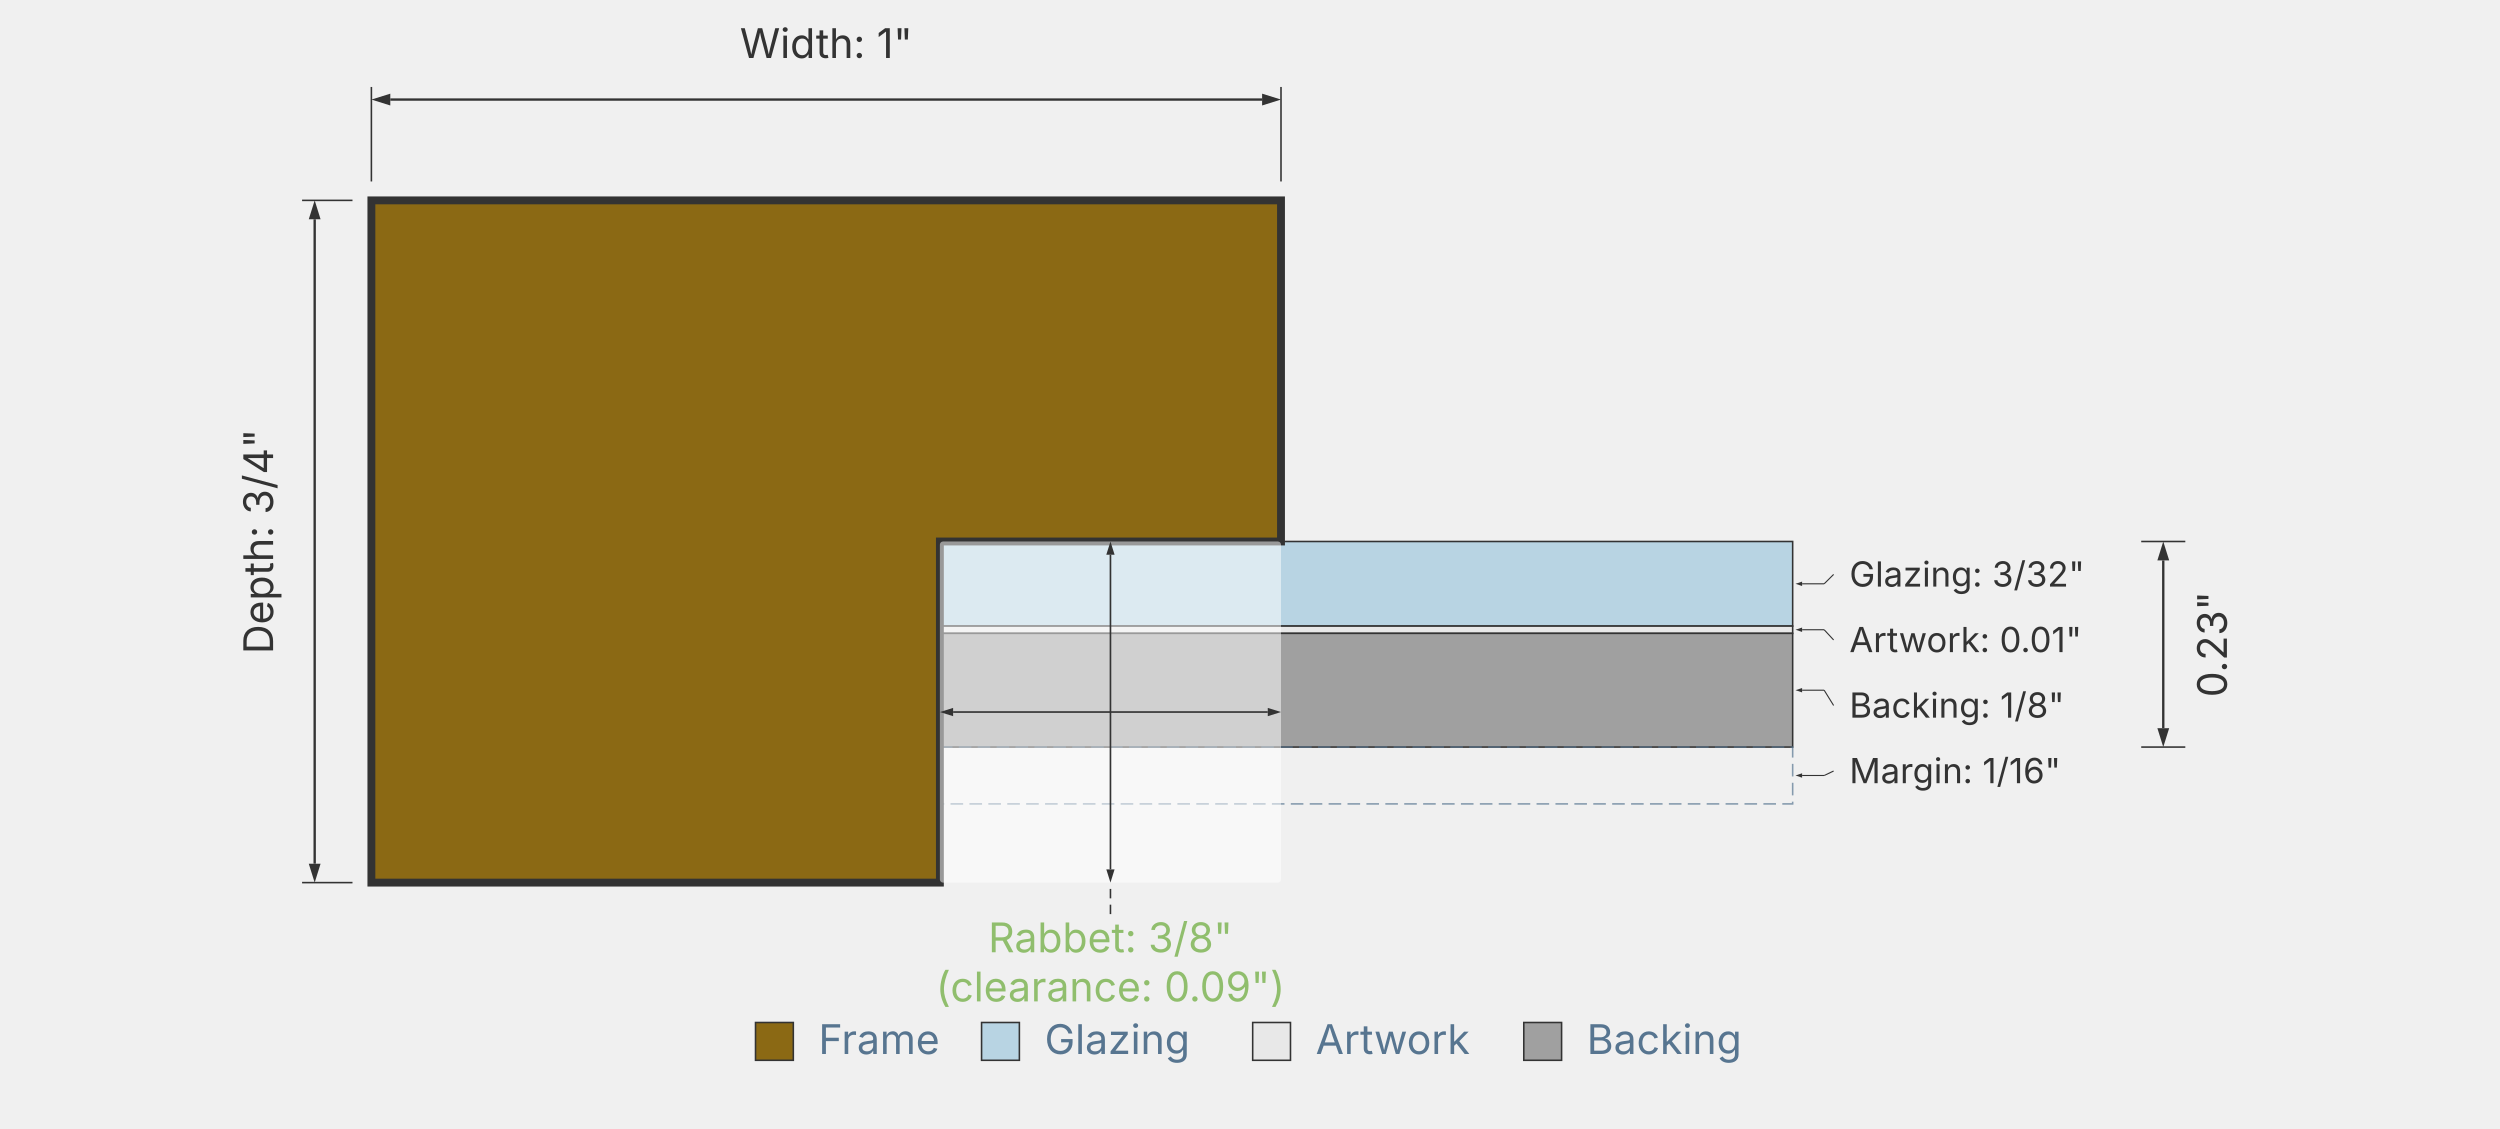
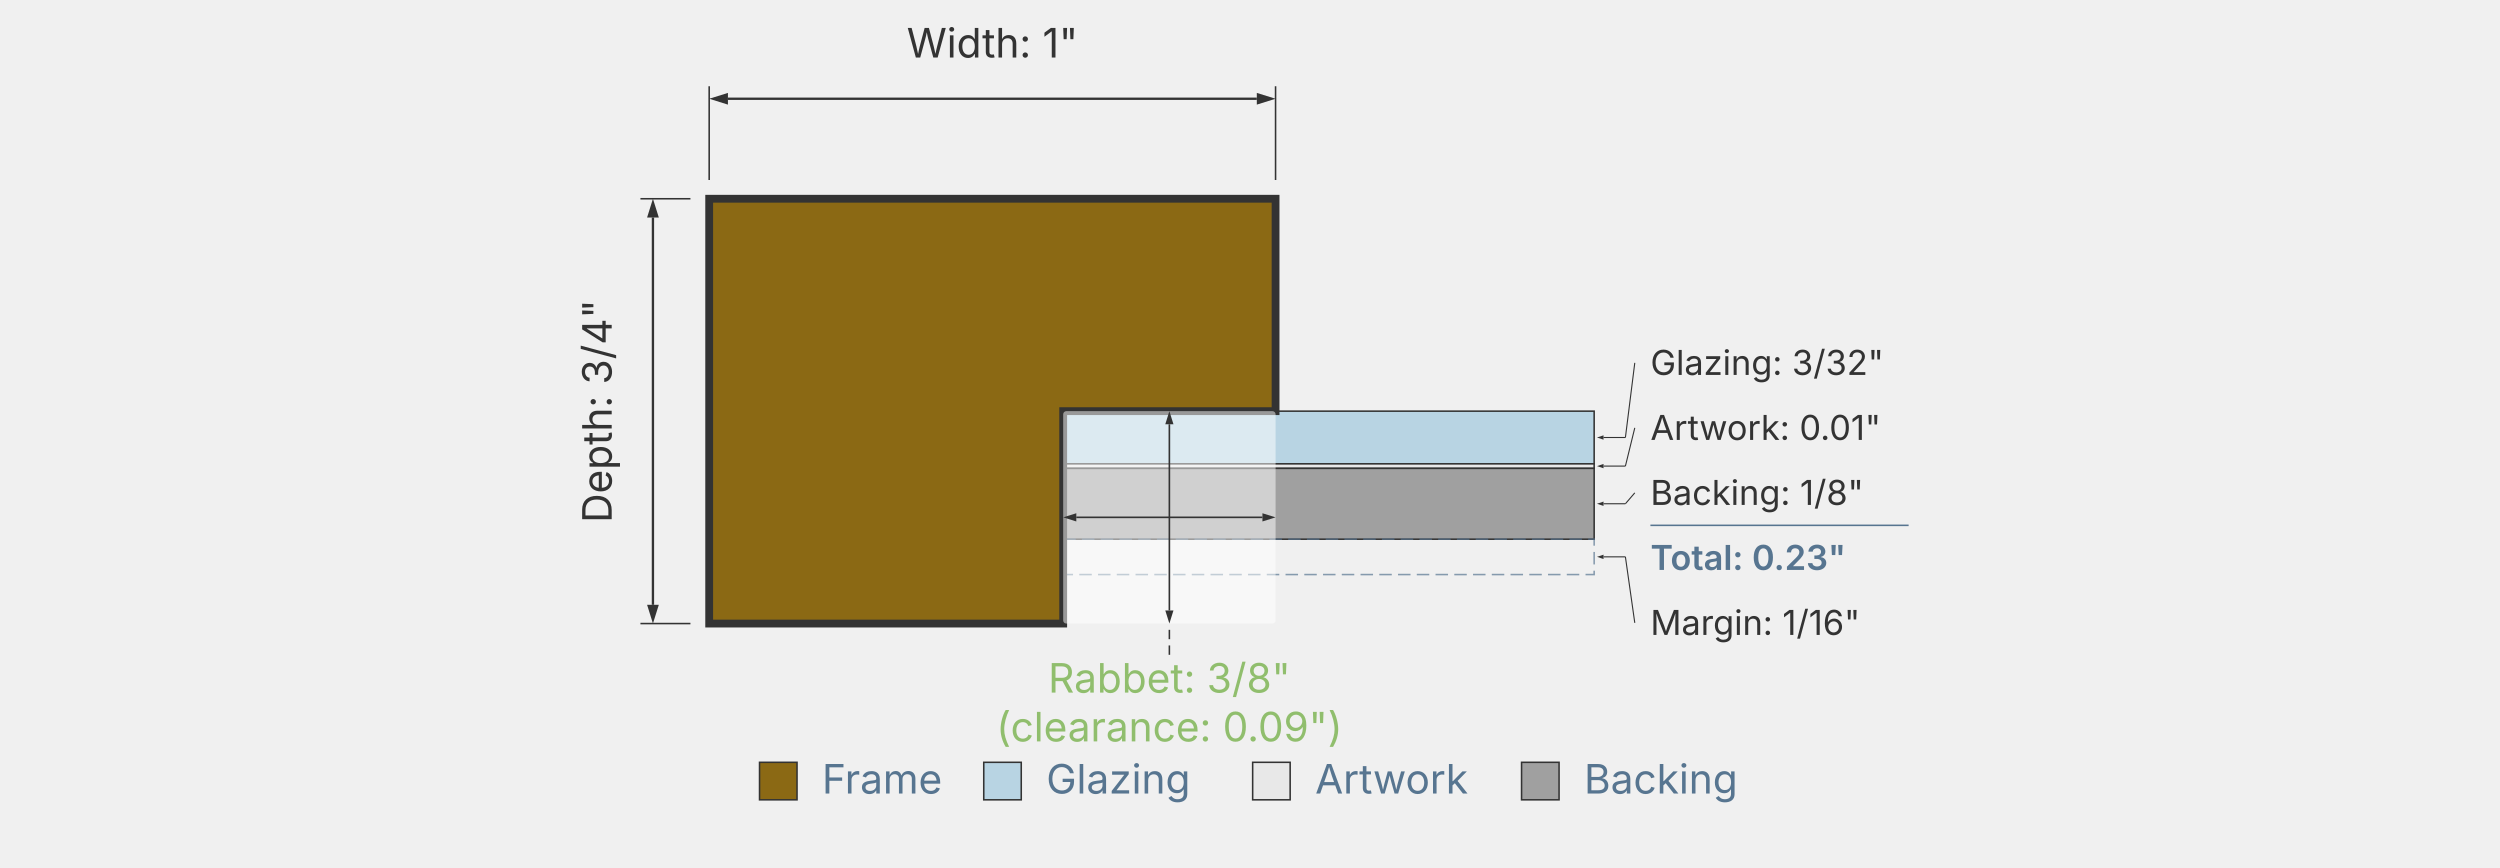
- <svg xmlns="http://www.w3.org/2000/svg" viewBox="3.25 112.93 793.50 358.13">
-   <g id="section-content" transform="translate(3.25, 0)">
+ <svg xmlns="http://www.w3.org/2000/svg" viewBox="0.00 153.23 800.00 277.53">
+   <g id="section-content" transform="translate(0.00, 0)">
    <g id="section-geometry">
-       <rect x="298.32" y="284.80" width="270.67" height="26.85" stroke="#333333" stroke-width="0.5" fill="#B8D4E3" />
-       <rect x="298.32" y="311.65" width="270.67" height="2.31" stroke="#333333" stroke-width="0.5" fill="#E8E8E8" />
-       <rect x="298.32" y="313.96" width="270.67" height="36.09" stroke="#333333" stroke-width="0.5" fill="#A0A0A0" />
-       <rect x="298.32" y="350.05" width="270.67" height="18.04" stroke="#577590" stroke-width="0.5" stroke-dasharray="4,2" fill="none" opacity="0.7" />
-       <polygon points="117.88,176.53 406.59,176.53 406.59,284.80 298.32,284.80 298.32,393.07 117.88,393.07" stroke="#333333" stroke-width="2.5" fill="#8B6914" />
+       <rect x="340.22" y="284.80" width="169.91" height="16.86" stroke="#333333" stroke-width="0.5" fill="#B8D4E3" />
+       <rect x="340.22" y="301.66" width="169.91" height="1.45" stroke="#333333" stroke-width="0.5" fill="#E8E8E8" />
+       <rect x="340.22" y="303.11" width="169.91" height="22.66" stroke="#333333" stroke-width="0.5" fill="#A0A0A0" />
+       <rect x="340.22" y="325.76" width="169.91" height="11.33" stroke="#577590" stroke-width="0.5" stroke-dasharray="4,2" fill="none" opacity="0.7" />
+       <polygon points="226.94,216.83 408.18,216.83 408.18,284.80 340.22,284.80 340.22,352.77 226.94,352.77" stroke="#333333" stroke-width="2.5" fill="#8B6914" />
    </g>
    <g id="section-dimensions">
-       <line x1="111.88" y1="176.53" x2="95.88" y2="176.53" stroke="#333333" stroke-width="0.5" />
-       <line x1="111.88" y1="393.07" x2="95.88" y2="393.07" stroke="#333333" stroke-width="0.5" />
-       <polygon points="99.88,176.53 98.00,182.53 101.75,182.53" fill="#333333" data-arrow="true" />
-       <line x1="99.88" y1="182.53" x2="99.88" y2="387.07" stroke="#333333" stroke-width="0.75" />
-       <polygon points="99.88,393.07 101.75,387.07 98.00,387.07" fill="#333333" data-arrow="true" />
-       <text x="86.68" y="284.80" fill="#333333" font-family="Inter, system-ui, -apple-system, sans-serif" font-size="13px" text-anchor="middle" transform="rotate(-90 86.68 284.80)">Depth: 3/4"</text>
-       <line x1="117.88" y1="170.53" x2="117.88" y2="140.53" stroke="#333333" stroke-width="0.5" />
-       <line x1="406.59" y1="170.53" x2="406.59" y2="140.53" stroke="#333333" stroke-width="0.5" />
-       <polygon points="117.88,144.53 123.88,146.41 123.88,142.66" fill="#333333" data-arrow="true" />
-       <line x1="123.88" y1="144.53" x2="400.59" y2="144.53" stroke="#333333" stroke-width="0.75" />
-       <polygon points="406.59,144.53 400.59,142.66 400.59,146.41" fill="#333333" data-arrow="true" />
-       <text transform="translate(262.23, 131.33)" fill="#333333" font-family="Inter, system-ui, -apple-system, sans-serif" font-size="13px" text-anchor="middle">Width: 1"</text>
-       <rect x="298.32" y="284.80" width="108.27" height="108.27" fill="#FFFFFF" fill-opacity="0.5" stroke="none" rx="1" />
-       <polygon points="298.32,338.93 302.52,340.25 302.52,337.62" fill="#333333" data-arrow="true" />
-       <line x1="302.52" y1="338.93" x2="402.39" y2="338.93" stroke="#333333" stroke-width="0.525" />
-       <polygon points="406.59,338.93 402.39,337.62 402.39,340.25" fill="#333333" data-arrow="true" />
-       <polygon points="352.46,284.80 351.14,289.00 353.77,289.00" fill="#333333" data-arrow="true" />
-       <line x1="352.46" y1="289.00" x2="352.46" y2="388.87" stroke="#333333" stroke-width="0.525" />
-       <polygon points="352.46,393.07 353.77,388.87 351.14,388.87" fill="#333333" data-arrow="true" />
-       <polygon points="569.89,298.23 571.99,298.93 571.99,297.53" fill="#333333" data-arrow="true" />
-       <line x1="571.99" y1="298.23" x2="578.99" y2="298.23" stroke="#333333" stroke-width="0.35" />
-       <line x1="578.99" y1="298.23" x2="581.99" y2="295.25" stroke="#333333" stroke-width="0.35" />
-       <text transform="translate(586.99, 299.11)" fill="#333333" font-family="Inter, system-ui, -apple-system, sans-serif" font-size="11.0px">Glazing: 3/32"</text>
-       <polygon points="569.89,312.81 571.99,313.51 571.99,312.11" fill="#333333" data-arrow="true" />
-       <line x1="571.99" y1="312.81" x2="578.99" y2="312.81" stroke="#333333" stroke-width="0.35" />
-       <line x1="578.99" y1="312.81" x2="581.99" y2="316.05" stroke="#333333" stroke-width="0.35" />
-       <text transform="translate(586.99, 319.91)" fill="#333333" font-family="Inter, system-ui, -apple-system, sans-serif" font-size="11.0px">Artwork: 0.01"</text>
-       <polygon points="569.89,332.00 571.99,332.70 571.99,331.30" fill="#333333" data-arrow="true" />
-       <line x1="571.99" y1="332.00" x2="578.99" y2="332.00" stroke="#333333" stroke-width="0.35" />
-       <line x1="578.99" y1="332.00" x2="581.99" y2="336.85" stroke="#333333" stroke-width="0.35" />
-       <text transform="translate(586.99, 340.71)" fill="#333333" font-family="Inter, system-ui, -apple-system, sans-serif" font-size="11.0px">Backing: 1/8"</text>
-       <polygon points="569.89,359.07 571.99,359.77 571.99,358.37" fill="#333333" data-arrow="true" />
-       <line x1="571.99" y1="359.07" x2="578.99" y2="359.07" stroke="#333333" stroke-width="0.35" />
-       <line x1="578.99" y1="359.07" x2="581.99" y2="357.65" stroke="#333333" stroke-width="0.35" />
-       <text transform="translate(586.99, 361.51)" fill="#333333" font-family="Inter, system-ui, -apple-system, sans-serif" font-size="11.0px">Margin: 1/16"</text>
-       <line x1="679.62" y1="284.80" x2="693.62" y2="284.80" stroke="#333333" stroke-width="0.5" />
-       <line x1="679.62" y1="350.05" x2="693.62" y2="350.05" stroke="#333333" stroke-width="0.5" />
-       <polygon points="686.62,284.80 684.75,290.80 688.50,290.80" fill="#333333" data-arrow="true" />
-       <line x1="686.62" y1="290.80" x2="686.62" y2="344.05" stroke="#333333" stroke-width="0.75" />
-       <polygon points="686.62,350.05 688.50,344.05 684.75,344.05" fill="#333333" data-arrow="true" />
-       <text x="706.82" y="317.42" fill="#333333" font-family="Inter, system-ui, -apple-system, sans-serif" font-size="13px" text-anchor="middle" transform="rotate(-90 706.82 317.42)">0.23"</text>
-       <line x1="352.46" y1="395.07" x2="352.46" y2="403.07" stroke="#333333" stroke-width="0.5" stroke-dasharray="3,2" />
-       <text transform="translate(352.46, 415.17)" fill="#90be6d" font-family="Inter, system-ui, -apple-system, sans-serif" font-size="13px" text-anchor="middle">Rabbet: 3/8"</text>
-       <text transform="translate(352.46, 430.77)" fill="#90be6d" font-family="Inter, system-ui, -apple-system, sans-serif" font-size="13px" text-anchor="middle">(clearance: 0.09")</text>
+       <line x1="220.94" y1="216.83" x2="204.94" y2="216.83" stroke="#333333" stroke-width="0.5" />
+       <line x1="220.94" y1="352.77" x2="204.94" y2="352.77" stroke="#333333" stroke-width="0.5" />
+       <polygon points="208.94,216.83 207.07,222.83 210.82,222.83" fill="#333333" data-arrow="true" />
+       <line x1="208.94" y1="222.83" x2="208.94" y2="346.77" stroke="#333333" stroke-width="0.75" />
+       <polygon points="208.94,352.77 210.82,346.77 207.07,346.77" fill="#333333" data-arrow="true" />
+       <text x="195.74" y="284.80" fill="#333333" font-family="Inter, system-ui, -apple-system, sans-serif" font-size="13px" text-anchor="middle" transform="rotate(-90 195.74 284.80)">Depth: 3/4"</text>
+       <line x1="226.94" y1="210.83" x2="226.94" y2="180.83" stroke="#333333" stroke-width="0.5" />
+       <line x1="408.18" y1="210.83" x2="408.18" y2="180.83" stroke="#333333" stroke-width="0.5" />
+       <polygon points="226.94,184.83 232.94,186.71 232.94,182.96" fill="#333333" data-arrow="true" />
+       <line x1="232.94" y1="184.83" x2="402.18" y2="184.83" stroke="#333333" stroke-width="0.75" />
+       <polygon points="408.18,184.83 402.18,182.96 402.18,186.71" fill="#333333" data-arrow="true" />
+       <text transform="translate(317.56, 171.63)" fill="#333333" font-family="Inter, system-ui, -apple-system, sans-serif" font-size="13px" text-anchor="middle">Width: 1"</text>
+       <rect x="340.22" y="284.80" width="67.97" height="67.97" fill="#FFFFFF" fill-opacity="0.5" stroke="none" rx="1" />
+       <polygon points="340.22,318.78 344.42,320.10 344.42,317.47" fill="#333333" data-arrow="true" />
+       <line x1="344.42" y1="318.78" x2="403.98" y2="318.78" stroke="#333333" stroke-width="0.525" />
+       <polygon points="408.18,318.78 403.98,317.47 403.98,320.10" fill="#333333" data-arrow="true" />
+       <polygon points="374.20,284.80 372.89,289.00 375.51,289.00" fill="#333333" data-arrow="true" />
+       <line x1="374.20" y1="289.00" x2="374.20" y2="348.57" stroke="#333333" stroke-width="0.525" />
+       <polygon points="374.20,352.77 375.51,348.57 372.89,348.57" fill="#333333" data-arrow="true" />
+       <polygon points="511.03,293.23 513.13,293.93 513.13,292.53" fill="#333333" data-arrow="true" />
+       <line x1="513.13" y1="293.23" x2="520.13" y2="293.23" stroke="#333333" stroke-width="0.35" />
+       <line x1="520.13" y1="293.23" x2="523.13" y2="269.34" stroke="#333333" stroke-width="0.35" />
+       <text transform="translate(528.13, 273.21)" fill="#333333" font-family="Inter, system-ui, -apple-system, sans-serif" font-size="11.0px">Glazing: 3/32"</text>
+       <polygon points="511.03,302.38 513.13,303.08 513.13,301.68" fill="#333333" data-arrow="true" />
+       <line x1="513.13" y1="302.38" x2="520.13" y2="302.38" stroke="#333333" stroke-width="0.35" />
+       <line x1="520.13" y1="302.38" x2="523.13" y2="290.14" stroke="#333333" stroke-width="0.35" />
+       <text transform="translate(528.13, 294.01)" fill="#333333" font-family="Inter, system-ui, -apple-system, sans-serif" font-size="11.0px">Artwork: 0.01"</text>
+       <polygon points="511.03,314.43 513.13,315.13 513.13,313.73" fill="#333333" data-arrow="true" />
+       <line x1="513.13" y1="314.43" x2="520.13" y2="314.43" stroke="#333333" stroke-width="0.35" />
+       <line x1="520.13" y1="314.43" x2="523.13" y2="310.94" stroke="#333333" stroke-width="0.35" />
+       <text transform="translate(528.13, 314.81)" fill="#333333" font-family="Inter, system-ui, -apple-system, sans-serif" font-size="11.0px">Backing: 1/8"</text>
+       <line x1="528.13" y1="321.34" x2="610.76" y2="321.34" stroke="#577590" stroke-width="0.5" />
+       <text transform="translate(528.13, 335.61)" fill="#577590" font-family="Inter, system-ui, -apple-system, sans-serif" font-size="11.0px" font-weight="600">Total: 0.23"</text>
+       <polygon points="511.03,331.42 513.13,332.12 513.13,330.72" fill="#333333" data-arrow="true" />
+       <line x1="513.13" y1="331.42" x2="520.13" y2="331.42" stroke="#333333" stroke-width="0.35" />
+       <line x1="520.13" y1="331.42" x2="523.13" y2="352.54" stroke="#333333" stroke-width="0.35" />
+       <text transform="translate(528.13, 356.41)" fill="#333333" font-family="Inter, system-ui, -apple-system, sans-serif" font-size="11.0px">Margin: 1/16"</text>
+       <line x1="374.20" y1="354.77" x2="374.20" y2="362.77" stroke="#333333" stroke-width="0.5" stroke-dasharray="3,2" />
+       <text transform="translate(374.20, 374.87)" fill="#90be6d" font-family="Inter, system-ui, -apple-system, sans-serif" font-size="13px" text-anchor="middle">Rabbet: 3/8"</text>
+       <text transform="translate(374.20, 390.47)" fill="#90be6d" font-family="Inter, system-ui, -apple-system, sans-serif" font-size="13px" text-anchor="middle">(clearance: 0.09")</text>
    </g>
  </g>
  <g id="legend">
-     <rect x="243.05" y="437.47" width="12" height="12" fill="#8B6914" stroke="#333333" stroke-width="0.5" />
-     <text transform="translate(263.05, 447.47)" fill="#577590" font-family="Inter, system-ui, -apple-system, sans-serif" font-size="13px">Frame</text>
-     <rect x="314.80" y="437.47" width="12" height="12" fill="#B8D4E3" stroke="#333333" stroke-width="0.5" />
-     <text transform="translate(334.80, 447.47)" fill="#577590" font-family="Inter, system-ui, -apple-system, sans-serif" font-size="13px">Glazing</text>
-     <rect x="400.85" y="437.47" width="12" height="12" fill="#E8E8E8" stroke="#333333" stroke-width="0.5" />
-     <text transform="translate(420.85, 447.47)" fill="#577590" font-family="Inter, system-ui, -apple-system, sans-serif" font-size="13px">Artwork</text>
-     <rect x="486.90" y="437.47" width="12" height="12" fill="#A0A0A0" stroke="#333333" stroke-width="0.5" />
-     <text transform="translate(506.90, 447.47)" fill="#577590" font-family="Inter, system-ui, -apple-system, sans-serif" font-size="13px">Backing</text>
+     <rect x="243.05" y="397.17" width="12" height="12" fill="#8B6914" stroke="#333333" stroke-width="0.5" />
+     <text transform="translate(263.05, 407.17)" fill="#577590" font-family="Inter, system-ui, -apple-system, sans-serif" font-size="13px">Frame</text>
+     <rect x="314.80" y="397.17" width="12" height="12" fill="#B8D4E3" stroke="#333333" stroke-width="0.5" />
+     <text transform="translate(334.80, 407.17)" fill="#577590" font-family="Inter, system-ui, -apple-system, sans-serif" font-size="13px">Glazing</text>
+     <rect x="400.85" y="397.17" width="12" height="12" fill="#E8E8E8" stroke="#333333" stroke-width="0.5" />
+     <text transform="translate(420.85, 407.17)" fill="#577590" font-family="Inter, system-ui, -apple-system, sans-serif" font-size="13px">Artwork</text>
+     <rect x="486.90" y="397.17" width="12" height="12" fill="#A0A0A0" stroke="#333333" stroke-width="0.5" />
+     <text transform="translate(506.90, 407.17)" fill="#577590" font-family="Inter, system-ui, -apple-system, sans-serif" font-size="13px">Backing</text>
  </g>
</svg>
